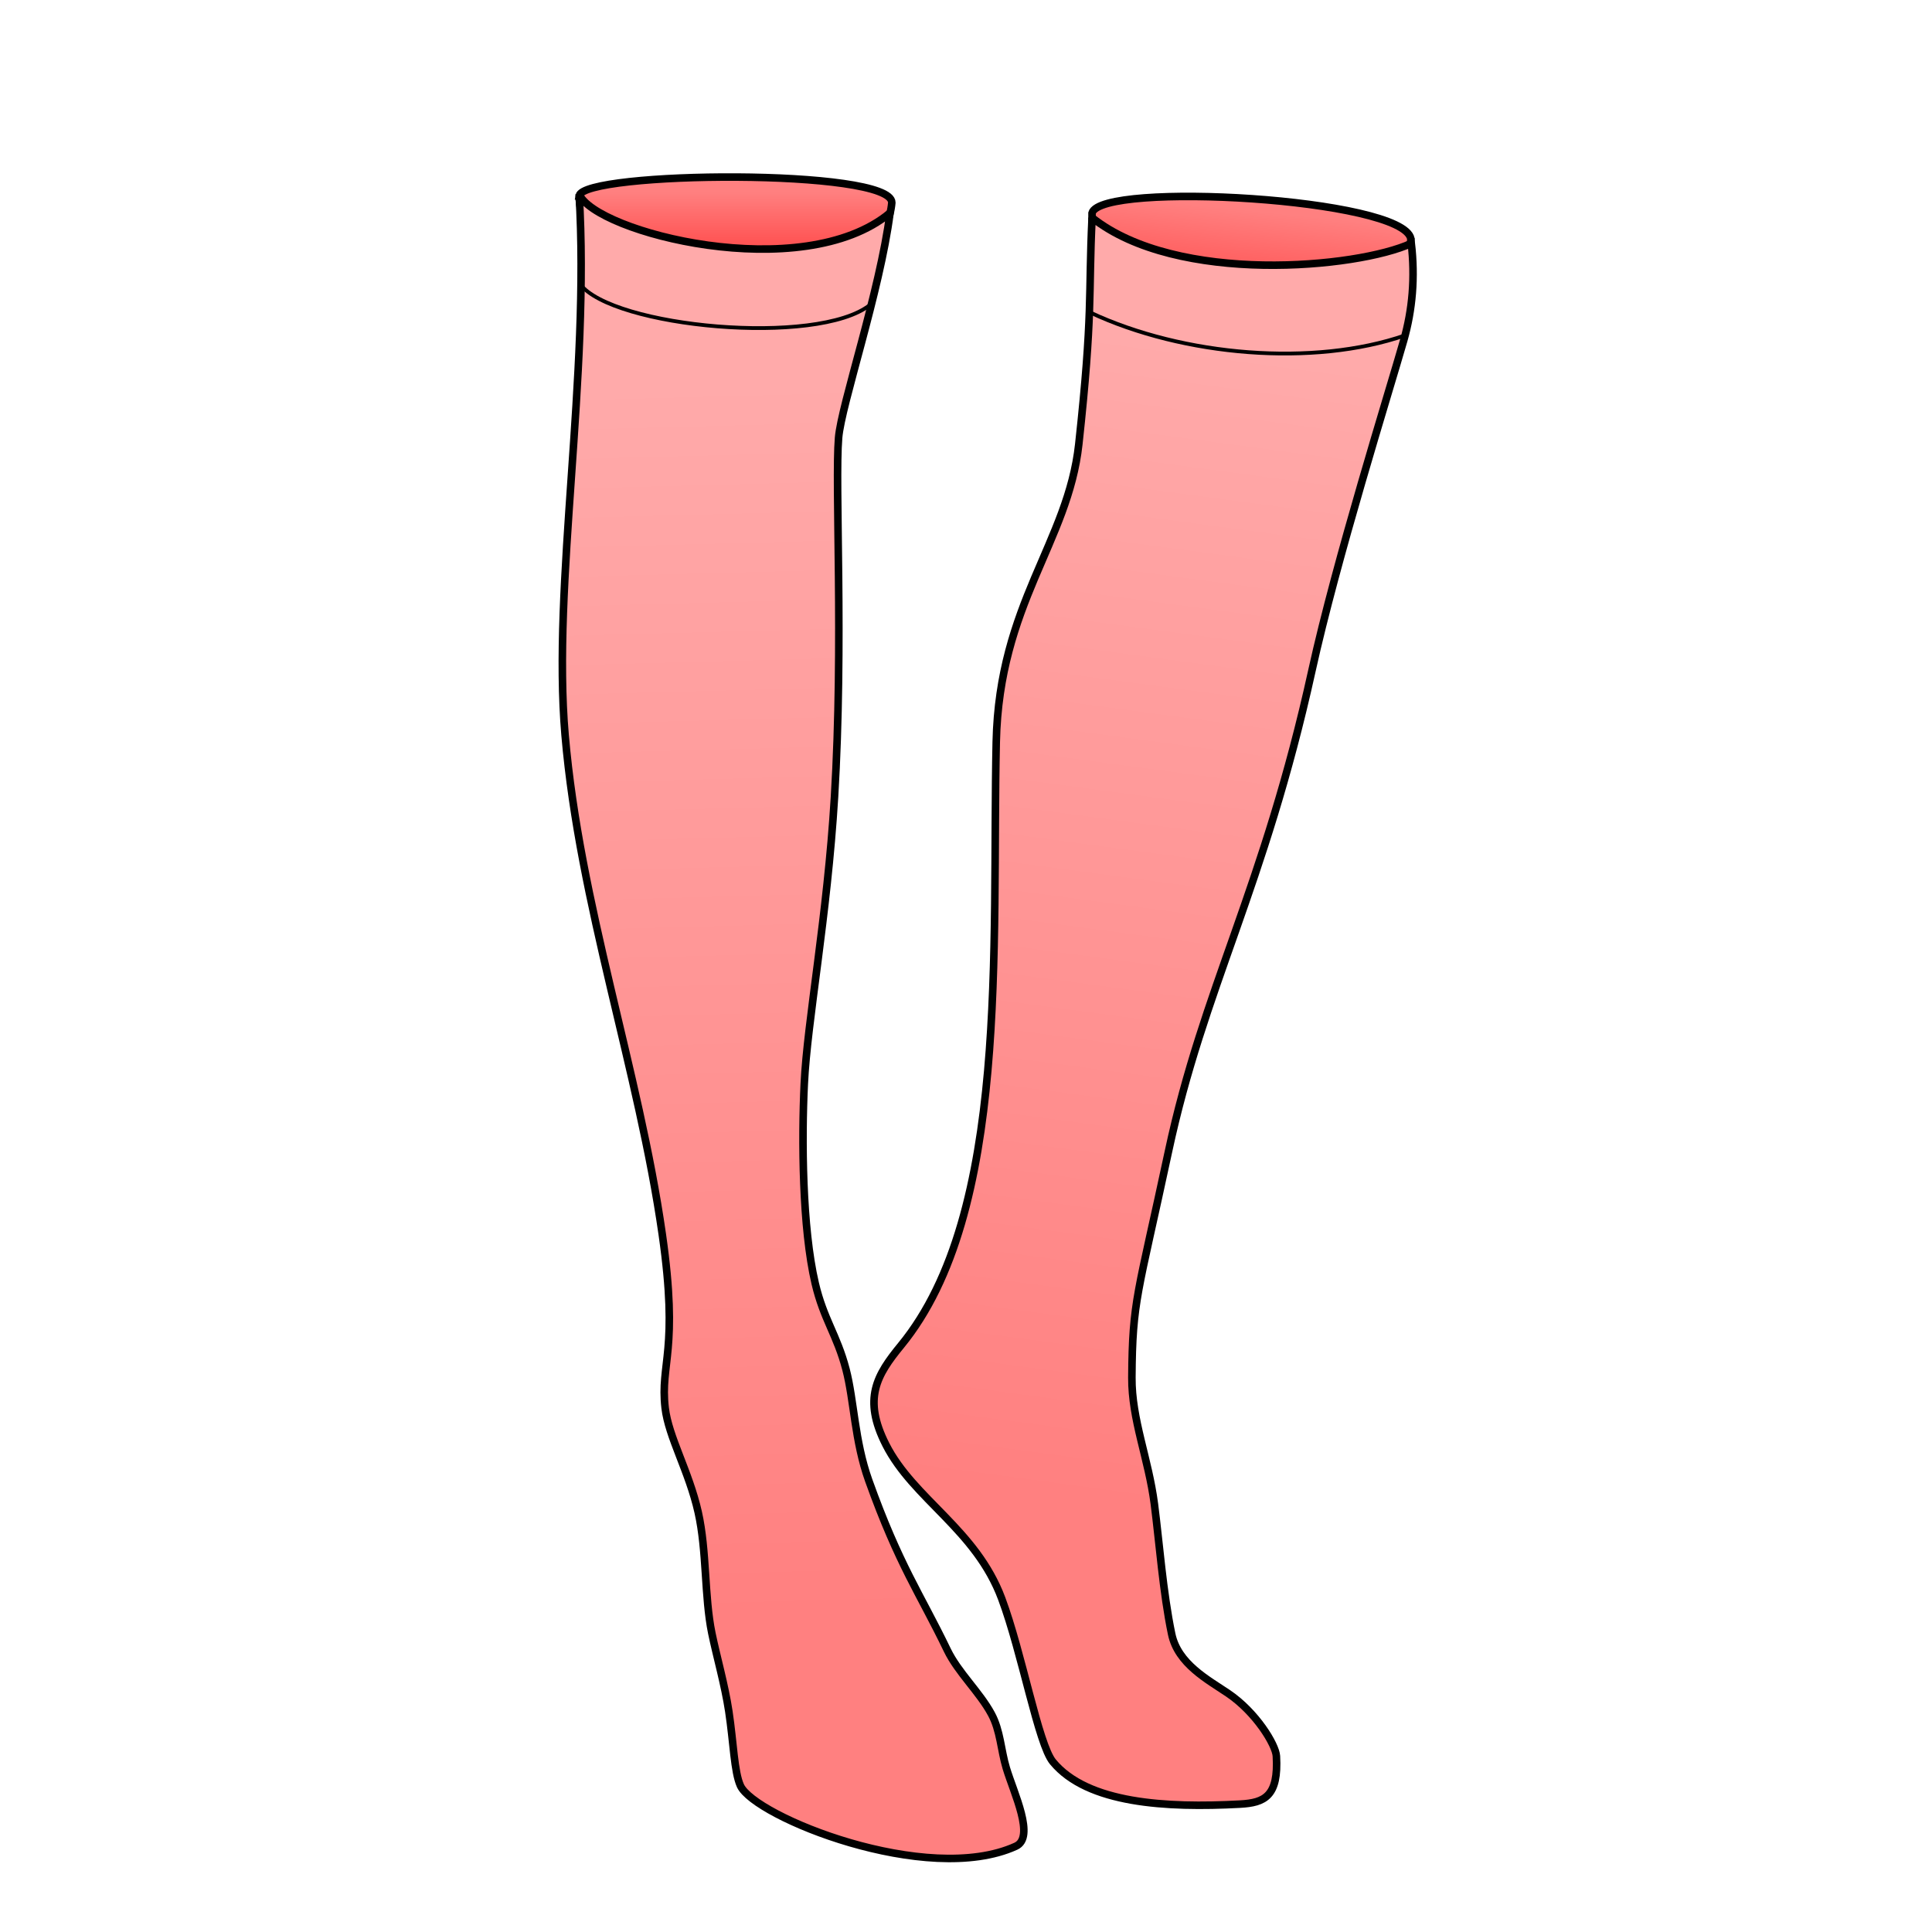
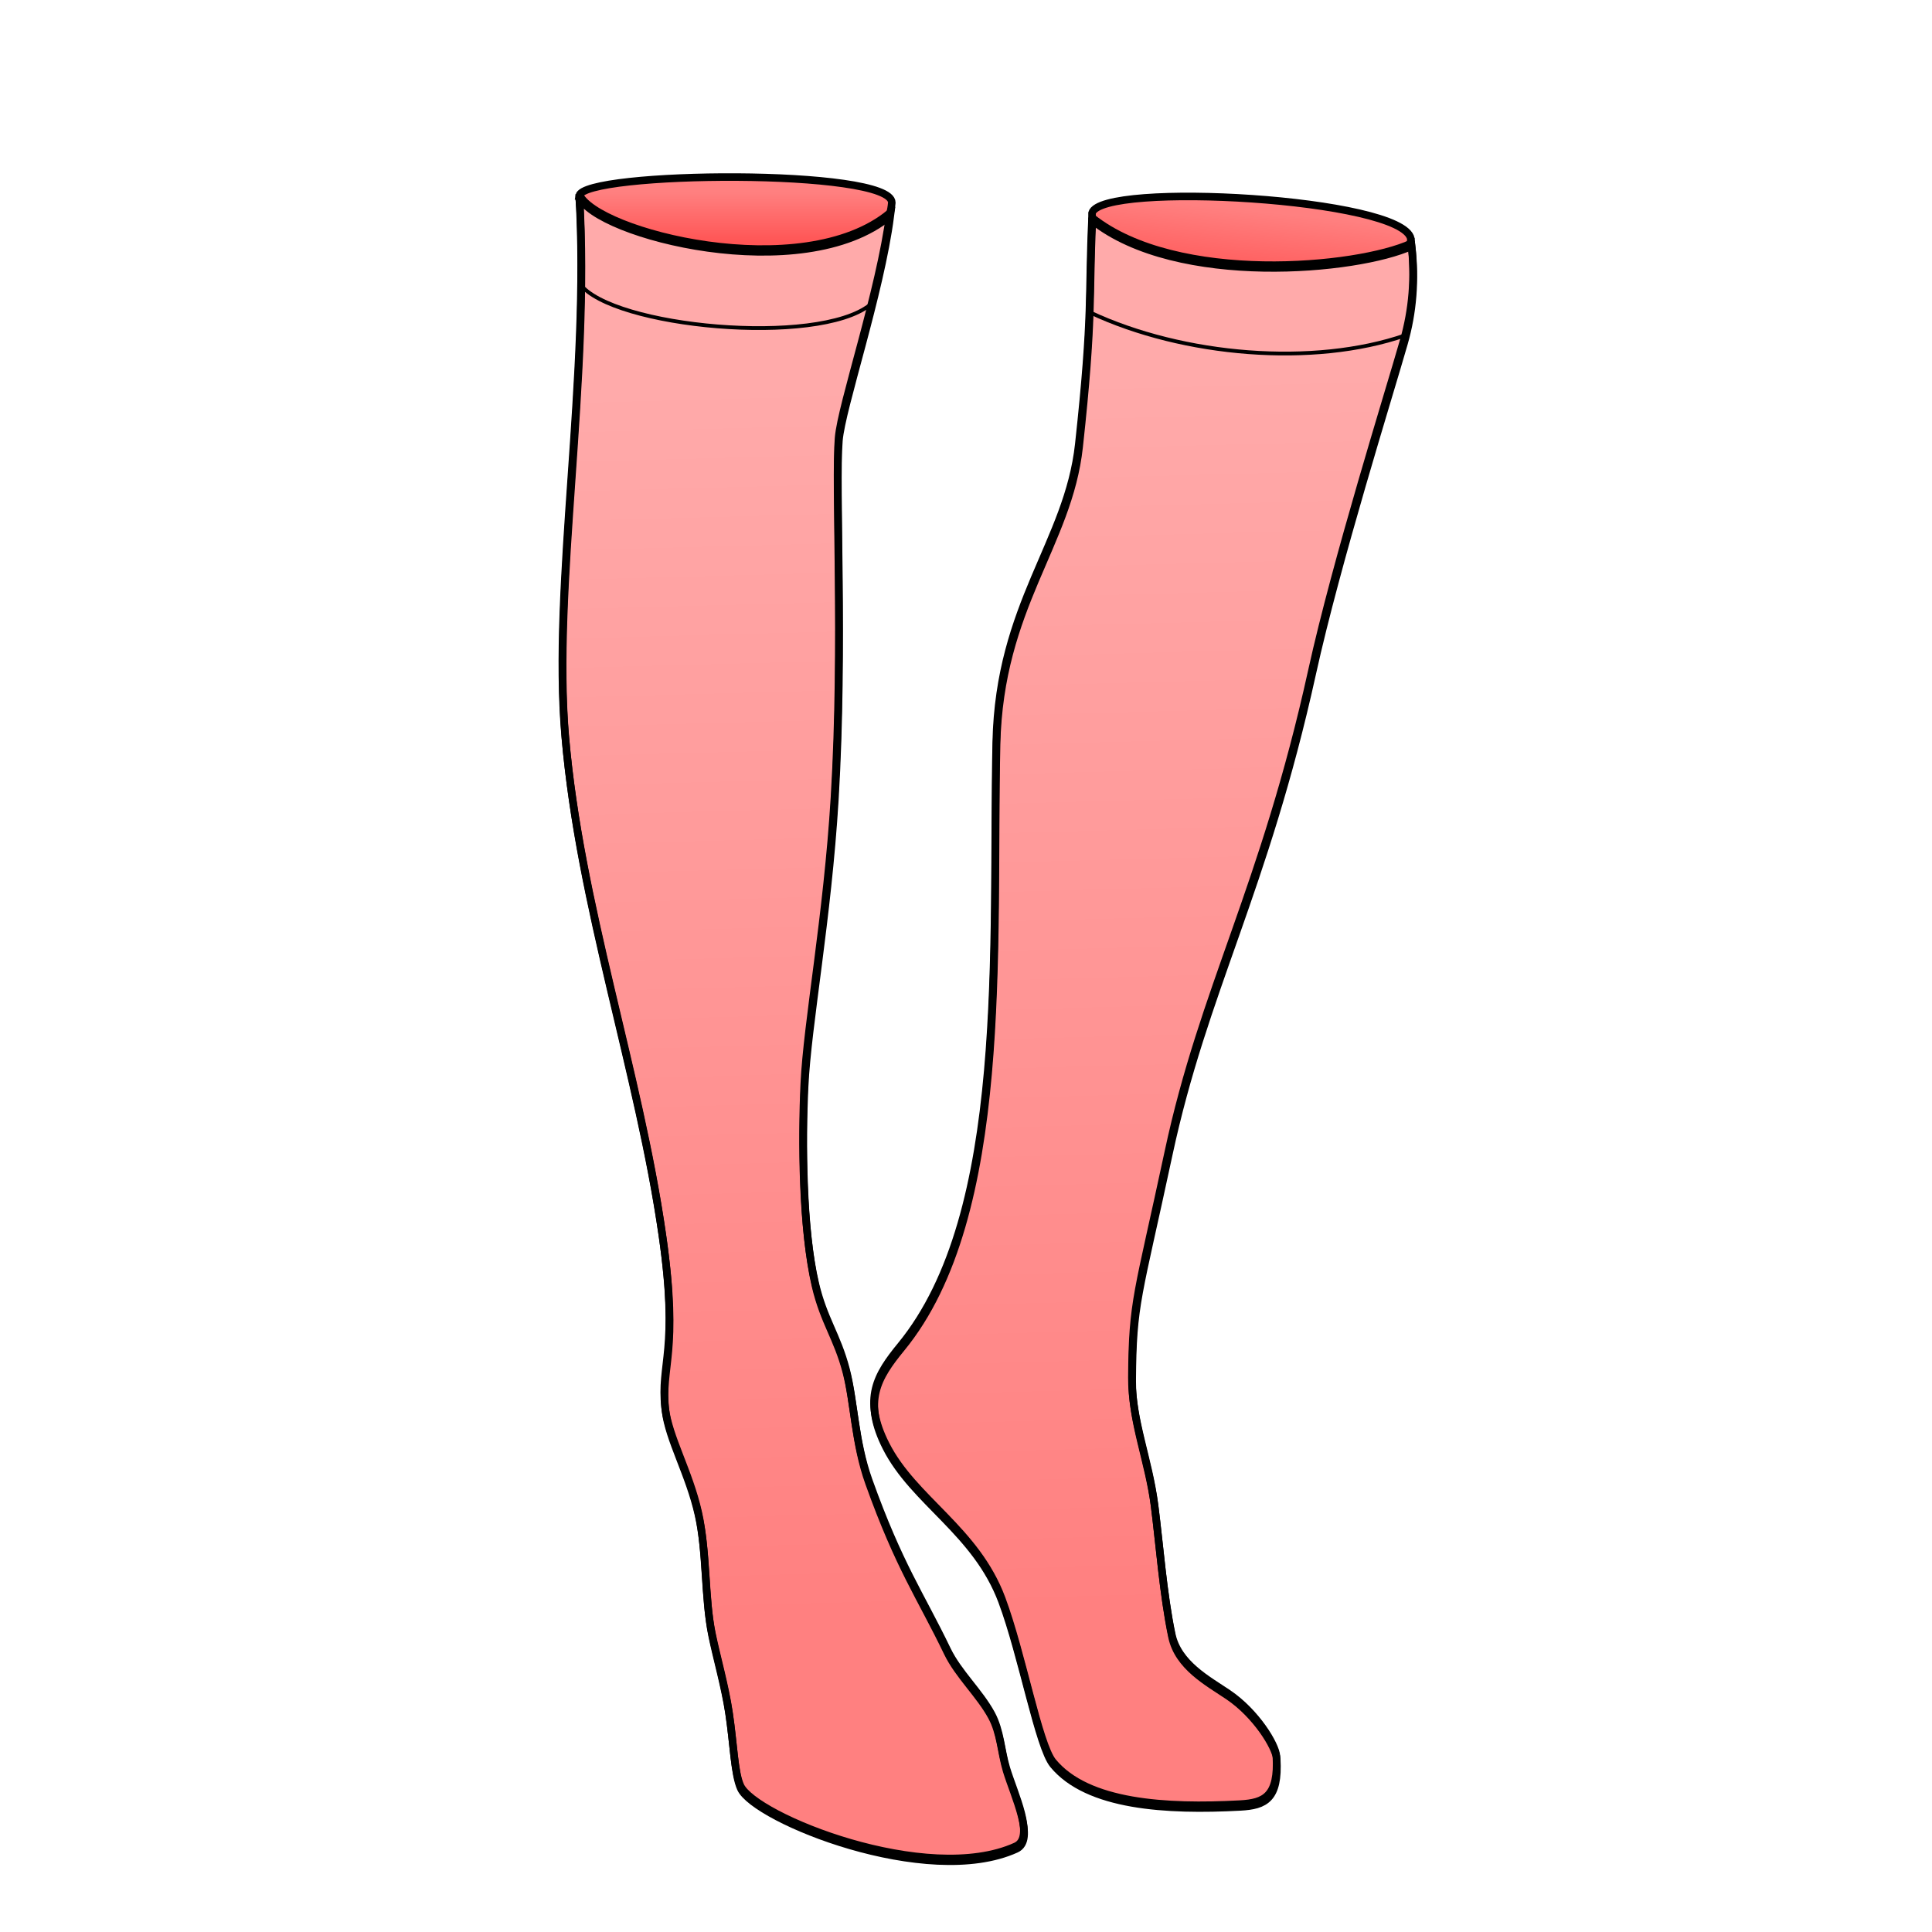
<svg xmlns="http://www.w3.org/2000/svg" xmlns:xlink="http://www.w3.org/1999/xlink" viewBox="0 0 256 256" id="svg4166" version="1.1">
  <style id="style3">
    svg { cursor: default; }
  </style>
  <defs id="defs4168">
    <linearGradient id="linearGradient6">
      <stop style="stop-color:#ff8080;stop-opacity:1" offset="0" id="stop4238" />
      <stop style="stop-color:#ff5555;stop-opacity:1" offset="1" id="stop4240" />
    </linearGradient>
    <linearGradient id="linearGradient4">
      <stop style="stop-color:#ff8080;stop-opacity:1" offset="0" id="stop4230" />
      <stop style="stop-color:#ff5555;stop-opacity:1" offset="1" id="stop4232" />
    </linearGradient>
    <linearGradient id="linearGradient2">
      <stop style="stop-color:#ff8080;stop-opacity:1;" offset="0" id="stop4222" />
      <stop style="stop-color:#ffaaaa;stop-opacity:1" offset="1" id="stop4224" />
    </linearGradient>
-     <linearGradient id="linearGradient0">
-       <stop style="stop-color:#ff8080;stop-opacity:1;" offset="0" id="stop4214" />
-       <stop style="stop-color:#ffaaaa;stop-opacity:1" offset="1" id="stop4216" />
-     </linearGradient>
-     <linearGradient xlink:href="#linearGradient0" id="linearGradient1" x1="105.056" y1="1010.441" x2="100.763" y2="846.796" gradientUnits="userSpaceOnUse" />
-     <linearGradient xlink:href="#linearGradient2" id="linearGradient3" x1="138.643" y1="994.531" x2="159.099" y2="841.745" gradientUnits="userSpaceOnUse" />
    <linearGradient xlink:href="#linearGradient4" id="linearGradient5" x1="98.742" y1="821.795" x2="98.742" y2="828.361" gradientUnits="userSpaceOnUse" />
    <linearGradient xlink:href="#linearGradient6" id="linearGradient7" x1="166.549" y1="824.32" x2="165.539" y2="834.043" gradientUnits="userSpaceOnUse" />
+     <linearGradient gradientTransform="translate(0.0431823,-795.9954)" xlink:href="#linearGradient2" id="linearGradient1-3" x1="105.056" y1="1010.441" x2="100.763" y2="846.796" gradientUnits="userSpaceOnUse" />
  </defs>
+   <g id="layer2">
+     <path transform="translate(0,-796.3622)" style="display:inline;fill:url(#linearGradient5);fill-rule:evenodd;stroke:#000000;stroke-width:1px;stroke-linecap:butt;stroke-linejoin:miter;stroke-opacity:1;fill-opacity:1" d="m 76.741,822.318 c 0.499,-3.271 41.429,-3.676 41.429,0.893 -0.712,8.308 -12.039,10.357 -17.991,15.446 -7.649,-5.625 -23.284,-6.555 -23.437,-16.339 z" id="path4204" />
+     <path transform="translate(0,-796.3622)" style="display:inline;fill:url(#linearGradient7);fill-rule:evenodd;stroke:#000000;stroke-width:1px;stroke-linecap:butt;stroke-linejoin:miter;stroke-opacity:1;fill-opacity:1" d="m 144.701,824.583 c 1.212,-4.213 41.199,-1.957 42.243,3.409 -0.3,12.318 -14.027,6.408 -20.961,9.817 -7.083,-4.167 -21.486,-1.689 -21.282,-13.226 z" id="path4206" />
+   </g>
+   <g id="layer3" style="display:inline">
+     <path style="display:inline;fill:url(#linearGradient1-3);fill-opacity:1;fill-rule:evenodd;stroke:#000000;stroke-width:1px;stroke-linecap:butt;stroke-linejoin:miter;stroke-opacity:1" d="m 76.777,26.082 c 1.463,24.201 -3.58,51.738 -1.857,71.691 1.943,22.509 9.741,44.249 12.881,66.164 2.218,15.481 -0.305,17.046 0.379,22.98 0.445,3.856 3.158,8.404 4.377,13.828 1.157,5.148 0.803,11.144 1.809,16.035 0.624,3.037 1.717,6.816 2.25,10.348 0.631,4.18 0.705,8.013 1.539,9.855 1.856,4.101 24.725,13.372 36.492,8.018 2.597,-1.182 -0.261,-7.024 -1.264,-10.354 -0.728,-2.416 -0.772,-4.956 -1.979,-7.182 -1.583,-2.92 -4.413,-5.493 -5.85,-8.477 -3.579,-7.434 -6.358,-11.175 -10.4,-22.459 -1.881,-5.251 -1.931,-10.597 -3.012,-14.723 -1.2,-4.581 -2.958,-6.615 -4.076,-11.379 -1.735,-7.393 -1.798,-19.104 -1.451,-26.443 0.392,-8.301 3.051,-22.157 4.006,-38.023 1.227,-20.386 0.031,-41.423 0.539,-47.586 0.362,-4.391 5.471,-19.343 6.818,-29.799 -11.634,9.654 -39.085,2.579 -41.201,-2.496 z m 67.971,3.127 c -0.497,10.422 0.143,12.576 -1.758,30.016 -1.415,12.987 -10.545,21.175 -10.939,39.455 -0.588,27.228 1.796,62.389 -12.615,79.957 -3.22,3.925 -5.101,7.066 -2.008,13.158 3.674,7.237 11.92,11.219 15.346,20.391 2.701,7.232 4.86,19.303 6.787,21.639 4.568,5.537 15.02,6.123 24.789,5.598 3.276,-0.176 5.126,-1.044 4.822,-6.361 -0.087,-1.521 -2.705,-5.82 -6.408,-8.32 -2.686,-1.813 -6.644,-3.9 -7.471,-7.859 -1.15,-5.512 -1.635,-12.179 -2.289,-17.229 -0.782,-6.041 -3.018,-11.175 -2.98,-16.764 0.068,-10.286 0.761,-10.851 4.842,-29.914 4.656,-21.748 12.649,-34.814 19.018,-63.75 3.238,-14.711 10.184,-36.827 12.154,-43.727 1.171,-4.098 1.531,-8.363 1.01,-12.881 -7.178,3.293 -31.058,5.514 -42.299,-3.408 z" id="path4200-6" />
+   </g>
  <g id="layer1" transform="translate(0,-796.3622)" style="display:inline">
-     <path style="fill:url(#linearGradient5);fill-rule:evenodd;stroke:#000000;stroke-width:1px;stroke-linecap:butt;stroke-linejoin:miter;stroke-opacity:1;fill-opacity:1" d="m 76.741,822.318 c 0.499,-3.271 41.429,-3.676 41.429,0.893 -0.712,8.308 -12.039,10.357 -17.991,15.446 -7.649,-5.625 -23.284,-6.555 -23.437,-16.339 z" id="path4204" />
-     <path style="fill:url(#linearGradient1);fill-opacity:1;fill-rule:evenodd;stroke:#000000;stroke-width:1px;stroke-linecap:butt;stroke-linejoin:miter;stroke-opacity:1" d="m 117.935,824.573 c -1.347,10.456 -6.457,25.408 -6.819,29.799 -0.508,6.163 0.687,27.2 -0.54,47.586 -0.955,15.866 -3.614,29.723 -4.006,38.024 -0.346,7.34 -0.283,19.05 1.452,26.442 1.118,4.764 2.877,6.799 4.076,11.38 1.08,4.126 1.131,9.47 3.012,14.722 4.042,11.284 6.822,15.026 10.401,22.46 1.436,2.984 4.265,5.556 5.849,8.476 1.207,2.225 1.252,4.764 1.98,7.181 1.003,3.329 3.859,9.172 1.263,10.354 -11.767,5.354 -34.636,-3.917 -36.492,-8.018 -0.834,-1.843 -0.908,-5.675 -1.539,-9.855 -0.533,-3.532 -1.625,-7.312 -2.249,-10.348 -1.005,-4.891 -0.652,-10.886 -1.809,-16.035 -1.219,-5.424 -3.934,-9.972 -4.379,-13.828 -0.684,-5.935 1.839,-7.499 -0.379,-22.981 -3.14,-21.915 -10.936,-43.656 -12.879,-66.165 -1.722,-19.953 3.32,-47.49 1.857,-71.691 2.116,5.075 29.567,12.15 41.201,2.496 z" id="path4200" />
-     <path style="fill:url(#linearGradient7);fill-rule:evenodd;stroke:#000000;stroke-width:1px;stroke-linecap:butt;stroke-linejoin:miter;stroke-opacity:1;fill-opacity:1" d="m 144.701,824.583 c 1.212,-4.213 41.199,-1.957 42.243,3.409 -0.3,12.318 -14.027,6.408 -20.961,9.817 -7.083,-4.167 -21.486,-1.689 -21.282,-13.226 z" id="path4206" />
-     <path style="fill:url(#linearGradient3);fill-rule:evenodd;stroke:#000000;stroke-width:1px;stroke-linecap:butt;stroke-linejoin:miter;stroke-opacity:1;fill-opacity:1" d="m 144.704,825.204 c 11.241,8.922 35.122,6.703 42.3,3.409 0.522,4.518 0.16,8.781 -1.01,12.879 -1.971,6.9 -8.917,29.016 -12.155,43.726 -6.369,28.936 -14.362,42.002 -19.018,63.75 -4.081,19.063 -4.773,19.63 -4.841,29.915 -0.037,5.589 2.198,10.722 2.98,16.764 0.654,5.05 1.14,11.716 2.29,17.228 0.826,3.959 4.783,6.045 7.469,7.859 3.703,2.5 6.322,6.799 6.409,8.321 0.304,5.317 -1.548,6.186 -4.823,6.362 -9.769,0.525 -20.22,-0.062 -24.789,-5.599 -1.927,-2.336 -4.085,-14.406 -6.786,-21.638 -3.426,-9.172 -11.672,-13.154 -15.346,-20.392 -3.093,-6.092 -1.212,-9.233 2.008,-13.158 14.411,-17.568 12.028,-52.728 12.615,-79.957 0.394,-18.28 9.524,-26.468 10.939,-39.455 1.9,-17.44 1.261,-19.593 1.758,-30.015 z" id="path4202" />
+     <path style="fill:none;fill-opacity:1;fill-rule:evenodd;stroke:#000000;stroke-width:1px;stroke-linecap:butt;stroke-linejoin:miter;stroke-opacity:1" d="m 117.935,824.573 c -1.347,10.456 -6.457,25.408 -6.819,29.799 -0.508,6.163 0.687,27.2 -0.54,47.586 -0.955,15.866 -3.614,29.723 -4.006,38.024 -0.346,7.34 -0.283,19.05 1.452,26.442 1.118,4.764 2.877,6.799 4.076,11.38 1.08,4.126 1.131,9.47 3.012,14.722 4.042,11.284 6.822,15.026 10.401,22.46 1.436,2.984 4.265,5.556 5.849,8.476 1.207,2.225 1.252,4.764 1.98,7.181 1.003,3.329 3.859,9.172 1.263,10.354 -11.767,5.354 -34.636,-3.917 -36.492,-8.018 -0.834,-1.843 -0.908,-5.675 -1.539,-9.855 -0.533,-3.532 -1.625,-7.312 -2.249,-10.348 -1.005,-4.891 -0.652,-10.886 -1.809,-16.035 -1.219,-5.424 -3.934,-9.972 -4.379,-13.828 -0.684,-5.935 1.839,-7.499 -0.379,-22.981 -3.14,-21.915 -10.936,-43.656 -12.879,-66.165 -1.722,-19.953 3.32,-47.49 1.857,-71.691 2.116,5.075 29.567,12.15 41.201,2.496 z" id="path4200" />
+     <path style="fill:none;fill-opacity:1;fill-rule:evenodd;stroke:#000000;stroke-width:1px;stroke-linecap:butt;stroke-linejoin:miter;stroke-opacity:1" d="m 144.704,825.204 c 11.241,8.922 35.122,6.703 42.3,3.409 0.522,4.518 0.16,8.781 -1.01,12.879 -1.971,6.9 -8.917,29.016 -12.155,43.726 -6.369,28.936 -14.362,42.002 -19.018,63.75 -4.081,19.063 -4.773,19.63 -4.841,29.915 -0.037,5.589 2.198,10.722 2.98,16.764 0.654,5.05 1.14,11.716 2.29,17.228 0.826,3.959 4.783,6.045 7.469,7.859 3.703,2.5 6.322,6.799 6.409,8.321 0.304,5.317 -1.548,6.186 -4.823,6.362 -9.769,0.525 -20.22,-0.062 -24.789,-5.599 -1.927,-2.336 -4.085,-14.406 -6.786,-21.638 -3.426,-9.172 -11.672,-13.154 -15.346,-20.392 -3.093,-6.092 -1.212,-9.233 2.008,-13.158 14.411,-17.568 12.028,-52.728 12.615,-79.957 0.394,-18.28 9.524,-26.468 10.939,-39.455 1.9,-17.44 1.261,-19.593 1.758,-30.015 z" id="path4202" />
    <path style="fill:none;fill-rule:evenodd;stroke:#000000;stroke-width:0.5;stroke-linecap:butt;stroke-linejoin:miter;stroke-miterlimit:4;stroke-dasharray:none;stroke-opacity:1" d="m 76.835,833.98 c 4.308,5.772 31.468,8.314 38.449,2.778" id="path4208" />
    <path style="fill:none;fill-rule:evenodd;stroke:#000000;stroke-width:0.5;stroke-linecap:butt;stroke-linejoin:miter;stroke-miterlimit:4;stroke-dasharray:none;stroke-opacity:1" d="m 144.452,837.768 c 12.374,5.805 29.643,7.207 41.732,3.03" id="path4210" />
  </g>
</svg>
